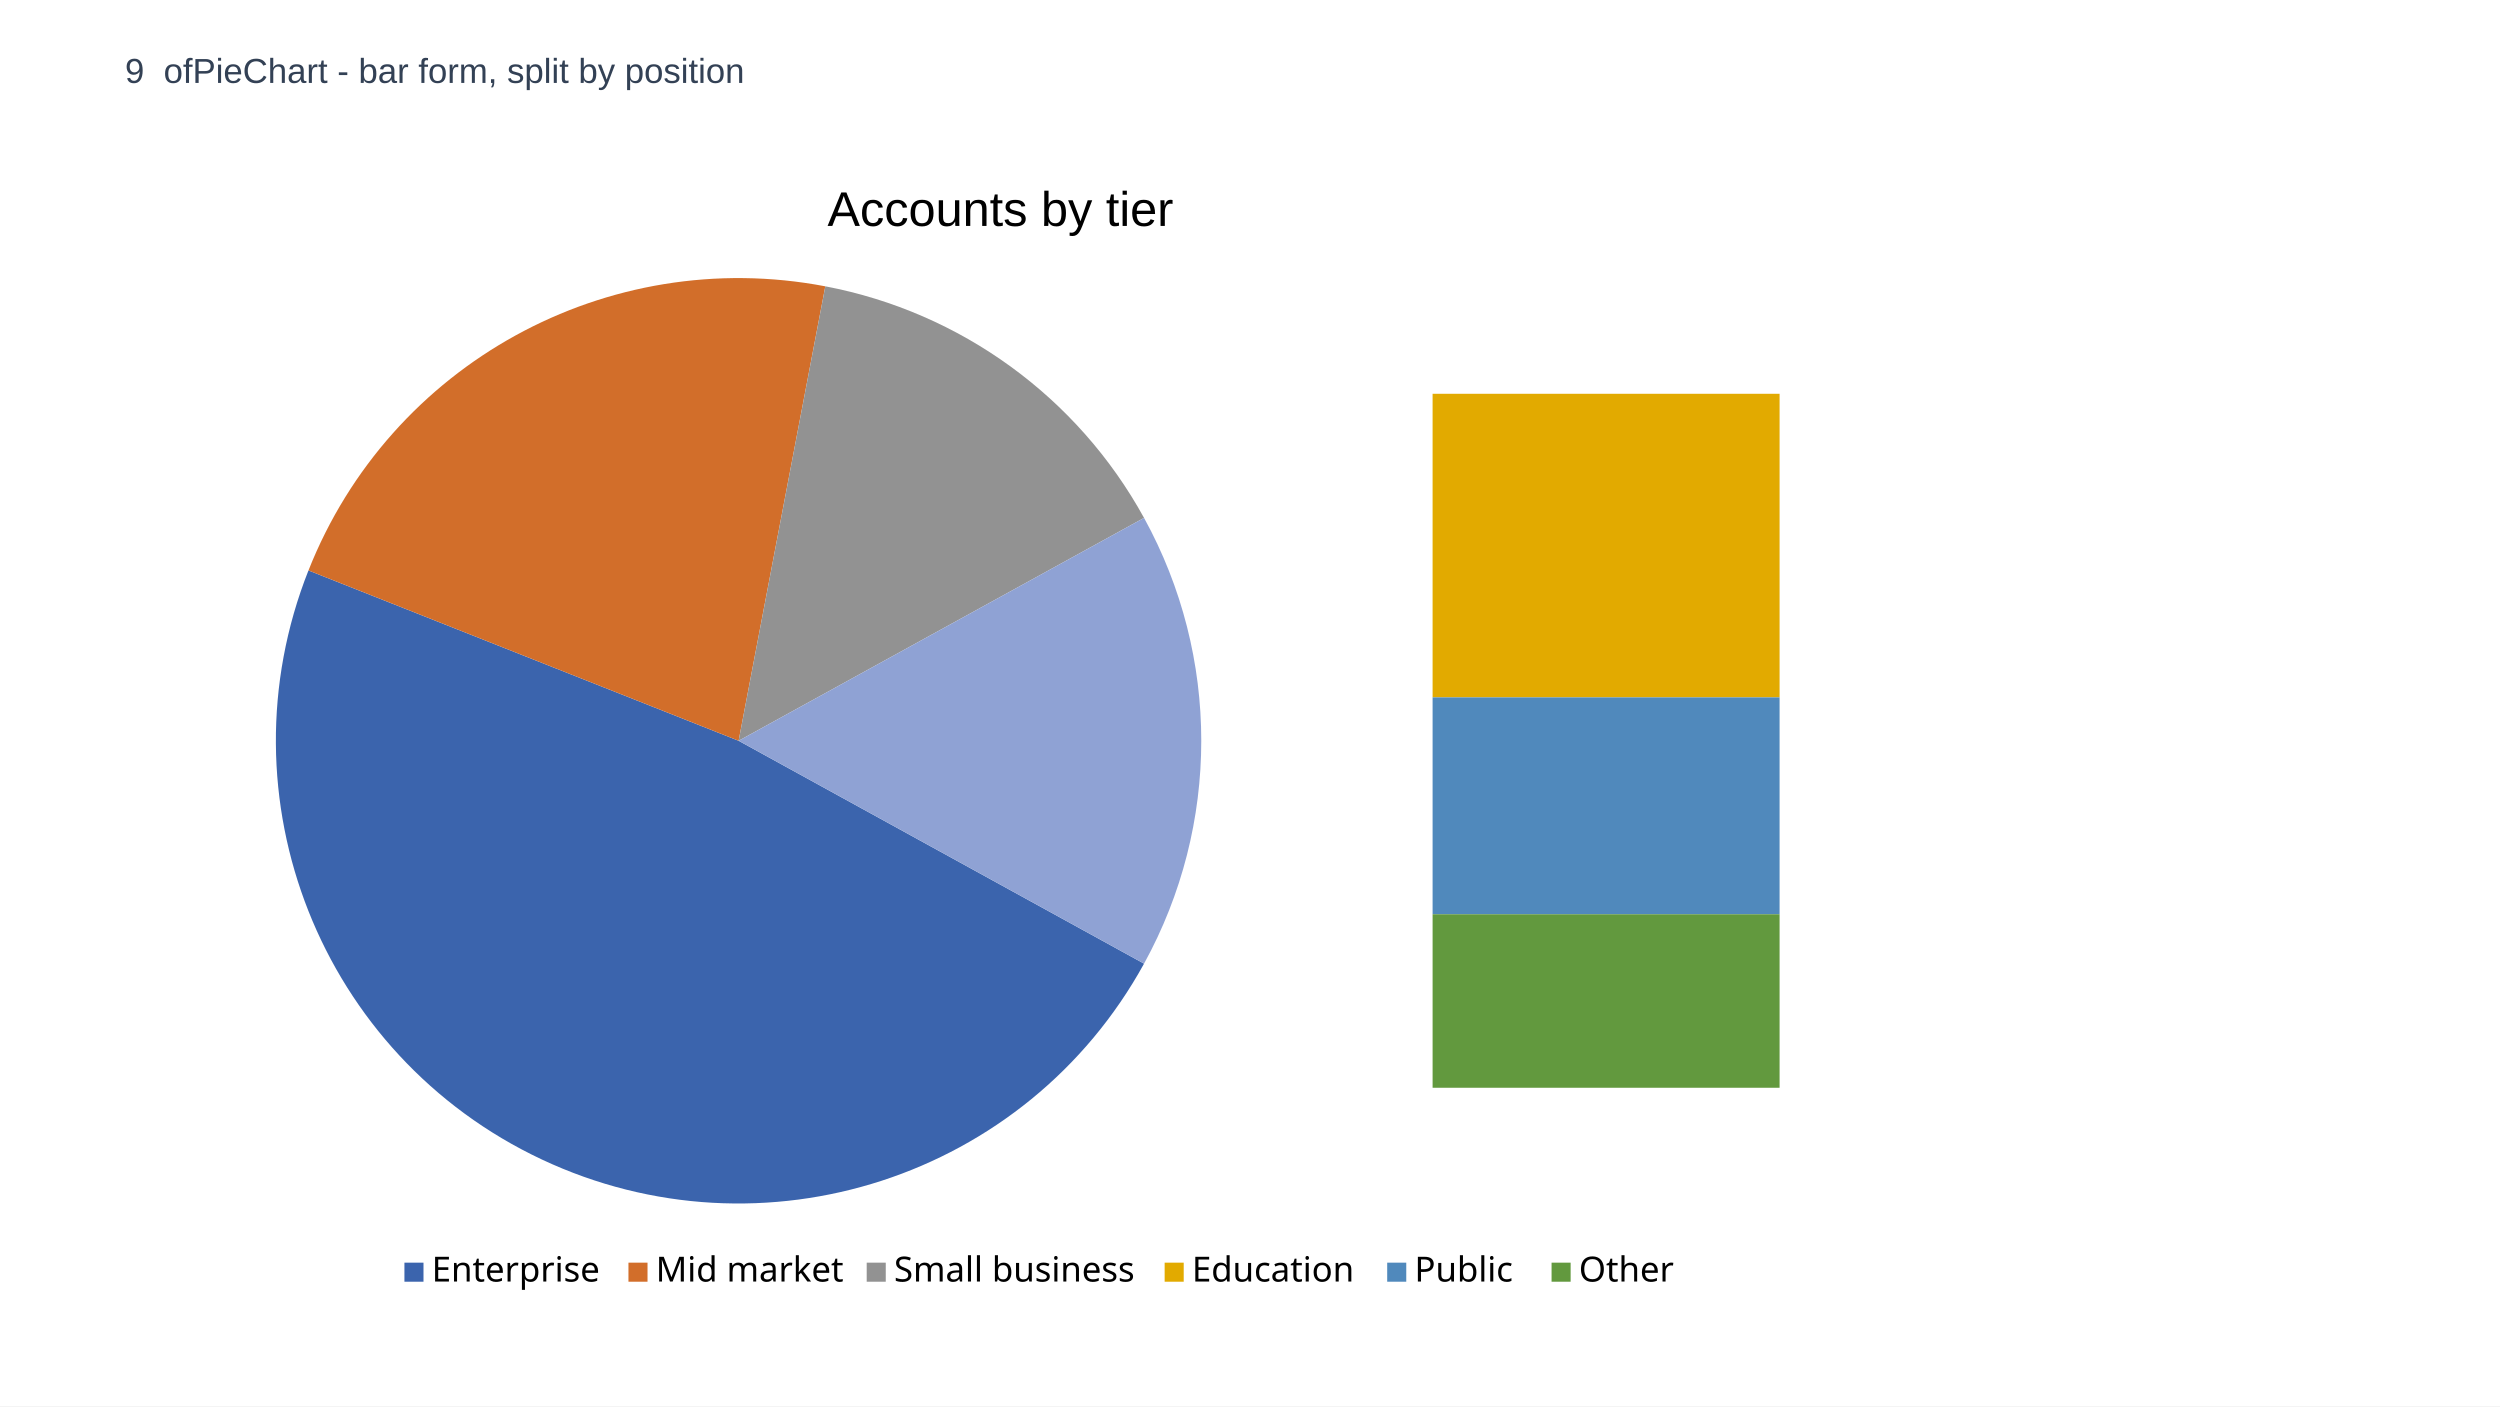
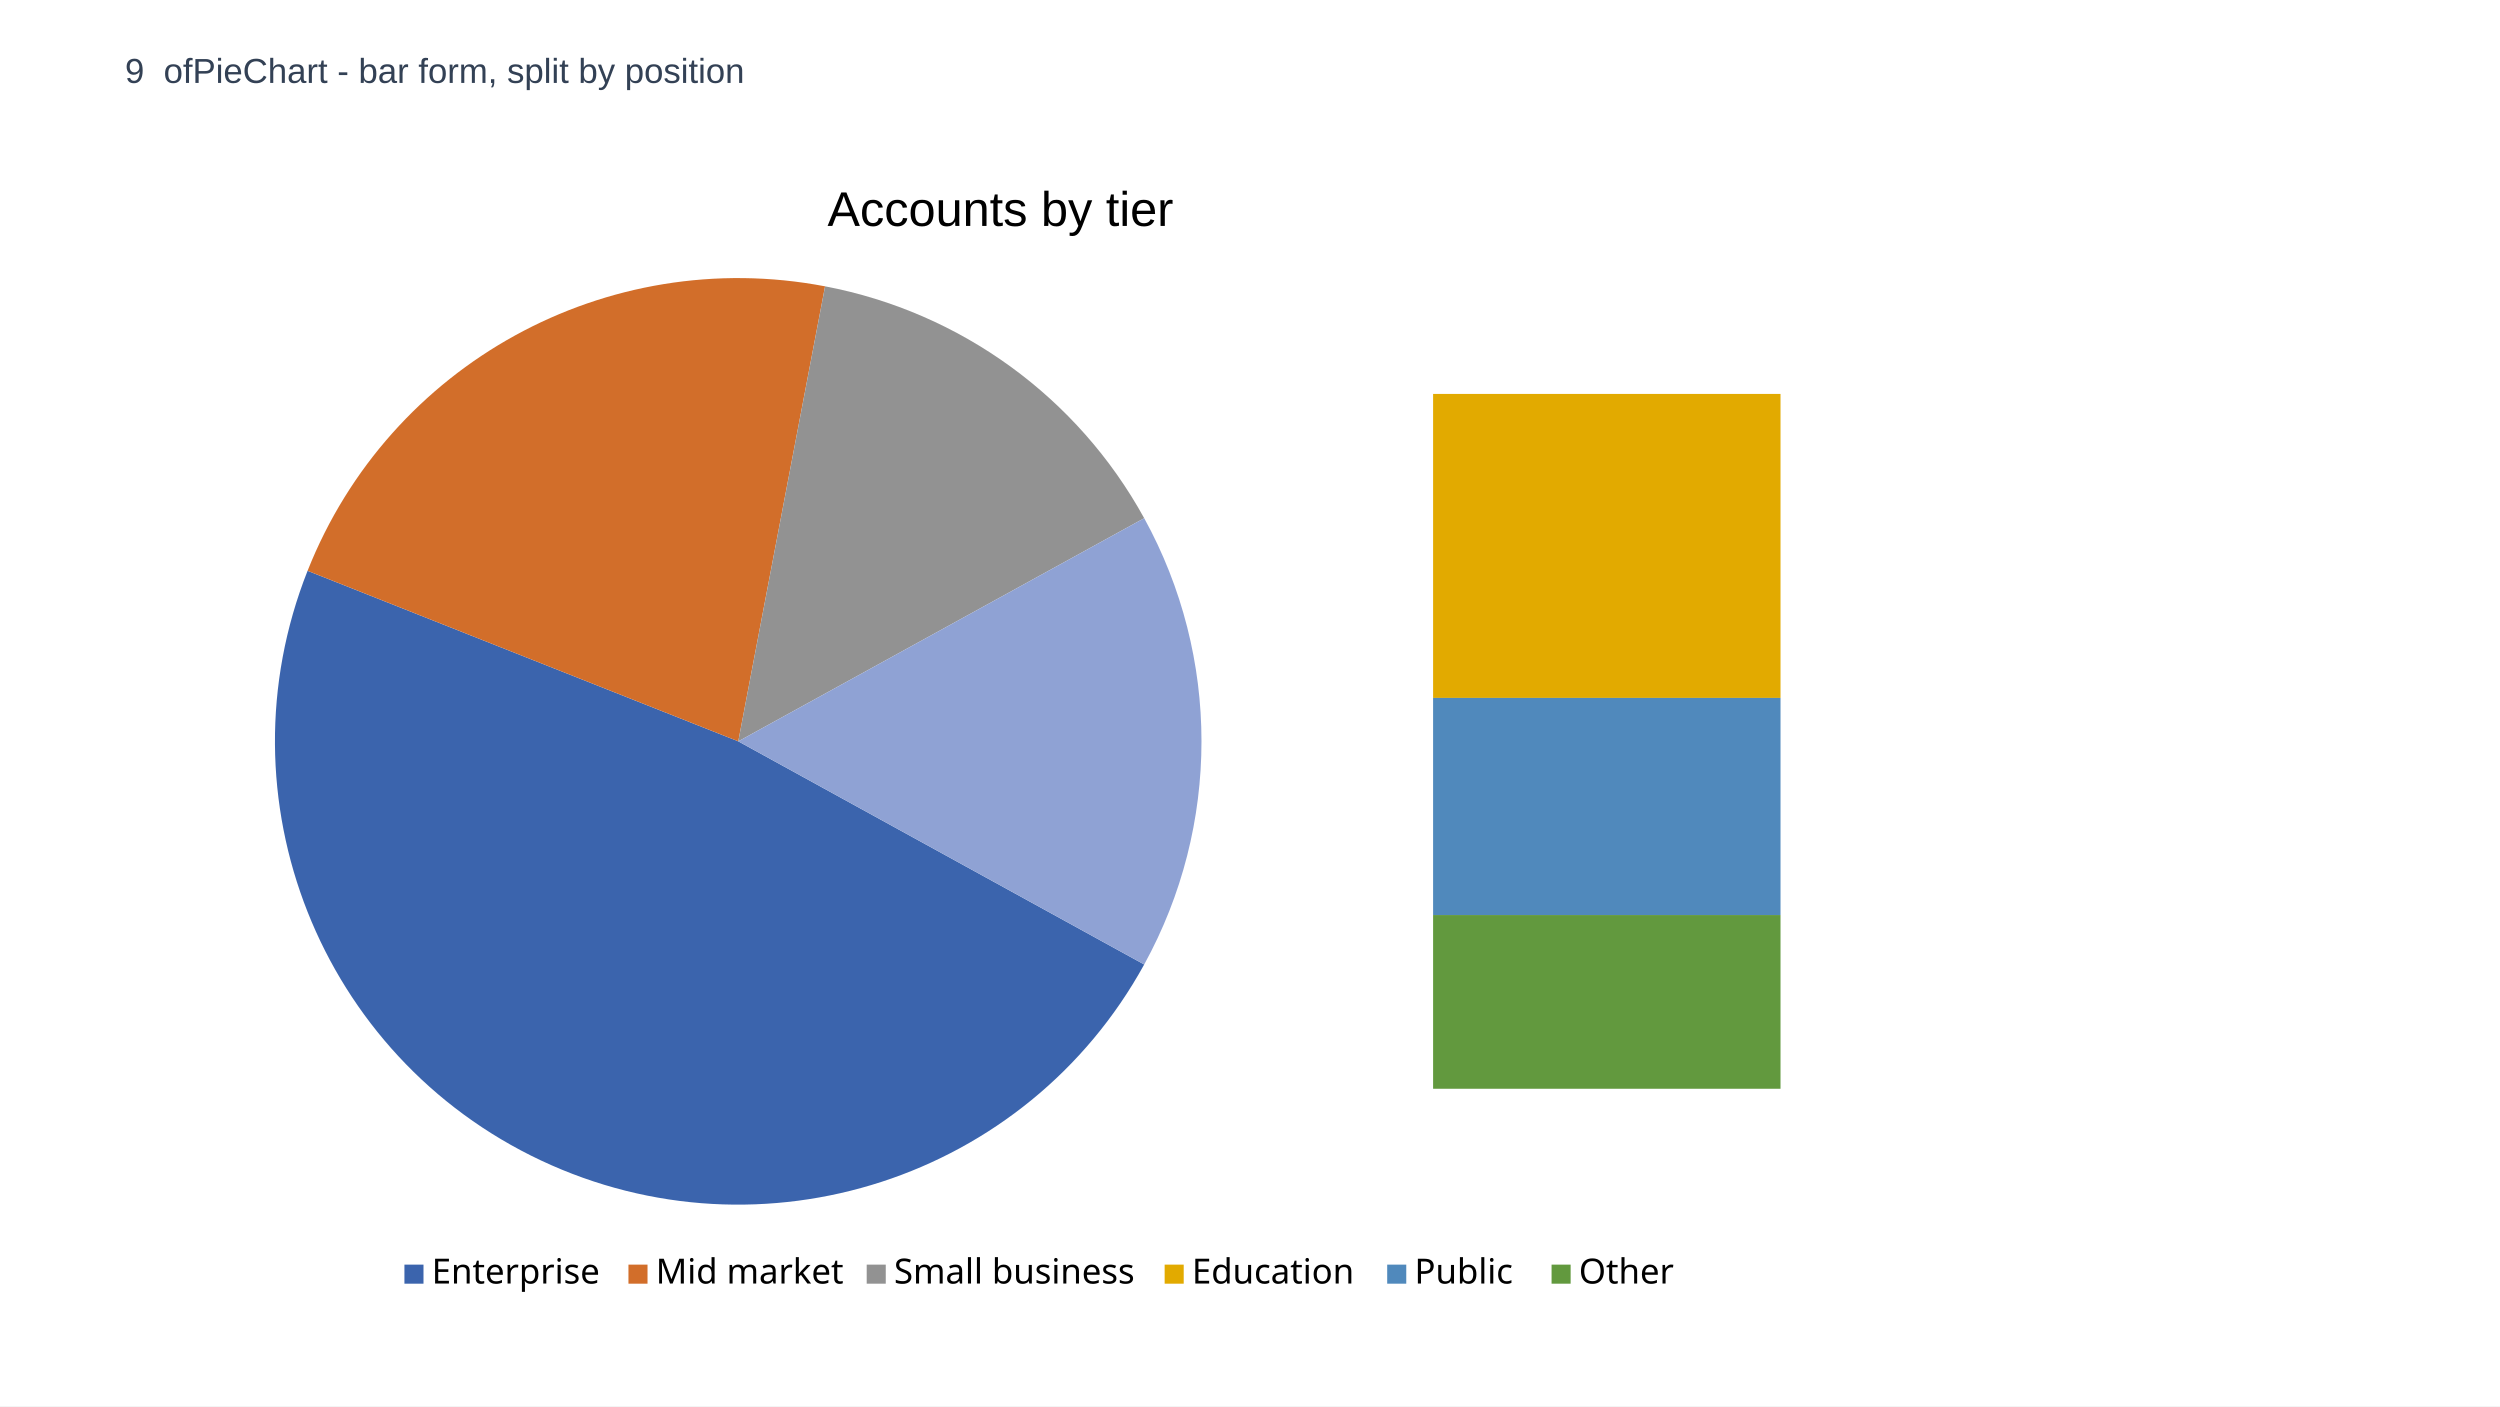
<svg xmlns="http://www.w3.org/2000/svg" viewBox="0 0 960 540" width="960" height="540">
  <rect width="960" height="540" fill="#ffffff" />
  <g role="img" aria-label="Caption" data-pptx-id="264.18" data-pptx-path="0" transform="translate(48, 18.667)">
    <rect fill="none" stroke="none" width="864" height="29.333" />
    <text x="0" y="13.174" xml:space="preserve">
      <tspan x="0" dy="0" text-anchor="start" font-size="13.333" font-family="Arial, Arimo, sans-serif" fill="#334155">9  ofPieChart - bar form, split by position</tspan>
    </text>
  </g>
  <g role="img" aria-label="ofPieChart" data-pptx-id="264.108" data-pptx-path="1" transform="translate(48, 61.333) scale(1, 1) translate(0, 0)">
    <g transform="translate(0, 6.981)">
      <rect fill="none" stroke="none" width="693.333" height="31.281" />
      <text x="0" y="18.444" xml:space="preserve">
        <tspan x="346.667" dy="0" text-anchor="middle" font-size="18.667" font-family="Arial, Arimo, sans-serif">Accounts by tier</tspan>
      </text>
    </g>
-     <g transform="translate(57.973, 45.466)">
-       <path fill="#3b64ad" stroke="none" d="M 250.005 197.434 C 216.119 259.073 140.156 283.754 76.511 253.805 C 12.866 223.856 -16.537 149.593 9.357 84.193 L 133.243 133.243 Z" transform="scale(1.333333, 1.333333)" />
+     <g transform="translate(57.617, 45.466)">
+       <path fill="#3b64ad" stroke="none" d="M 250.314 197.677 C 216.386 259.393 140.329 284.105 76.606 254.119 C 12.882 224.132 -16.557 149.778 9.368 84.297 L 133.408 133.408 Z" transform="scale(1.333333, 1.333333)" />
    </g>
-     <g transform="translate(57.973, 45.466)">
-       <path fill="#d26e2a" stroke="none" d="M 9.357 84.193 C 32.902 24.724 95.383 -9.625 158.21 2.36 L 133.243 133.243 Z" transform="scale(1.333333, 1.333333)" />
+     <g transform="translate(57.617, 45.466)">
+       <path fill="#d26e2a" stroke="none" d="M 9.368 84.297 C 32.943 24.755 95.501 -9.637 158.406 2.363 L 133.408 133.408 Z" transform="scale(1.333333, 1.333333)" />
    </g>
-     <g transform="translate(57.973, 45.466)">
-       <path fill="#929292" stroke="none" d="M 158.21 2.36 C 197.218 9.801 230.874 34.254 250.005 69.053 L 133.243 133.243 Z" transform="scale(1.333333, 1.333333)" />
+     <g transform="translate(57.617, 45.466)">
+       <path fill="#929292" stroke="none" d="M 158.406 2.363 C 197.462 9.813 231.159 34.296 250.314 69.138 L 133.408 133.408 Z" transform="scale(1.333333, 1.333333)" />
    </g>
-     <g transform="translate(57.973, 45.466)">
-       <path fill="#8fa2d4" stroke="none" d="M 250.005 69.053 C 271.98 109.025 271.98 157.461 250.005 197.434 L 133.243 133.243 Z" transform="scale(1.333333, 1.333333)" />
+     <g transform="translate(57.617, 45.466)">
+       <path fill="#8fa2d4" stroke="none" d="M 250.314 69.138 C 272.316 109.16 272.316 157.656 250.314 197.677 L 133.408 133.408 Z" transform="scale(1.333333, 1.333333)" />
    </g>
-     <g transform="translate(502.117, 89.881)">
-       <rect fill="#e2aa00" stroke="none" width="133.243" height="116.588" />
+     <g transform="translate(502.309, 89.935)">
+       <rect fill="#e2aa00" stroke="none" width="133.408" height="116.732" />
    </g>
-     <g transform="translate(502.117, 206.468)">
-       <rect fill="#5089bc" stroke="none" width="133.243" height="83.277" />
+     <g transform="translate(502.309, 206.667)">
+       <rect fill="#5089bc" stroke="none" width="133.408" height="83.38" />
    </g>
-     <g transform="translate(502.117, 289.745)">
-       <rect fill="#62993e" stroke="none" width="133.243" height="66.622" />
+     <g transform="translate(502.309, 290.047)">
+       <rect fill="#62993e" stroke="none" width="133.408" height="66.704" />
    </g>
-     <g transform="translate(107.301, 423.527)">
+     <g transform="translate(107.301, 424.283)">
      <rect fill="#3b64ad" stroke="none" width="7.32" height="7.32" />
    </g>
-     <g transform="translate(117.781, 418.543)">
+     <g transform="translate(117.781, 419.3)">
      <rect fill="none" stroke="none" width="72.52" height="24.414" />
      <text x="0" y="12.243" xml:space="preserve">
        <tspan x="0" dy="0" text-anchor="start" font-size="13.333" font-family="Aptos, Carlito, sans-serif" fill="#000000">Enterprise</tspan>
      </text>
    </g>
-     <g transform="translate(193.328, 423.527)">
+     <g transform="translate(193.328, 424.283)">
      <rect fill="#d26e2a" stroke="none" width="7.32" height="7.32" />
    </g>
-     <g transform="translate(203.808, 418.543)">
+     <g transform="translate(203.808, 419.3)">
      <rect fill="none" stroke="none" width="77.975" height="24.414" />
      <text x="0" y="12.243" xml:space="preserve">
        <tspan x="0" dy="0" text-anchor="start" font-size="13.333" font-family="Aptos, Carlito, sans-serif" fill="#000000">Mid market</tspan>
      </text>
    </g>
-     <g transform="translate(284.811, 423.527)">
+     <g transform="translate(284.811, 424.283)">
      <rect fill="#929292" stroke="none" width="7.32" height="7.32" />
    </g>
-     <g transform="translate(295.291, 418.543)">
+     <g transform="translate(295.291, 419.3)">
      <rect fill="none" stroke="none" width="100.905" height="24.414" />
      <text x="0" y="12.243" xml:space="preserve">
        <tspan x="0" dy="0" text-anchor="start" font-size="13.333" font-family="Aptos, Carlito, sans-serif" fill="#000000">Small business</tspan>
      </text>
    </g>
-     <g transform="translate(399.224, 423.527)">
+     <g transform="translate(399.224, 424.283)">
      <rect fill="#e2aa00" stroke="none" width="7.32" height="7.32" />
    </g>
-     <g transform="translate(409.704, 418.543)">
+     <g transform="translate(409.704, 419.3)">
      <rect fill="none" stroke="none" width="71.953" height="24.414" />
      <text x="0" y="12.243" xml:space="preserve">
        <tspan x="0" dy="0" text-anchor="start" font-size="13.333" font-family="Aptos, Carlito, sans-serif" fill="#000000">Education</tspan>
      </text>
    </g>
-     <g transform="translate(484.685, 423.527)">
+     <g transform="translate(484.685, 424.283)">
      <rect fill="#5089bc" stroke="none" width="7.32" height="7.32" />
    </g>
-     <g transform="translate(495.165, 418.543)">
+     <g transform="translate(495.165, 419.3)">
      <rect fill="none" stroke="none" width="49.609" height="24.414" />
      <text x="0" y="12.243" xml:space="preserve">
        <tspan x="0" dy="0" text-anchor="start" font-size="13.333" font-family="Aptos, Carlito, sans-serif" fill="#000000">Public</tspan>
      </text>
    </g>
-     <g transform="translate(547.803, 423.527)">
+     <g transform="translate(547.803, 424.283)">
      <rect fill="#62993e" stroke="none" width="7.32" height="7.32" />
    </g>
-     <g transform="translate(558.283, 418.543)">
+     <g transform="translate(558.283, 419.3)">
      <rect fill="none" stroke="none" width="46.243" height="24.414" />
      <text x="0" y="12.243" xml:space="preserve">
        <tspan x="0" dy="0" text-anchor="start" font-size="13.333" font-family="Aptos, Carlito, sans-serif" fill="#000000">Other</tspan>
      </text>
    </g>
  </g>
</svg>
